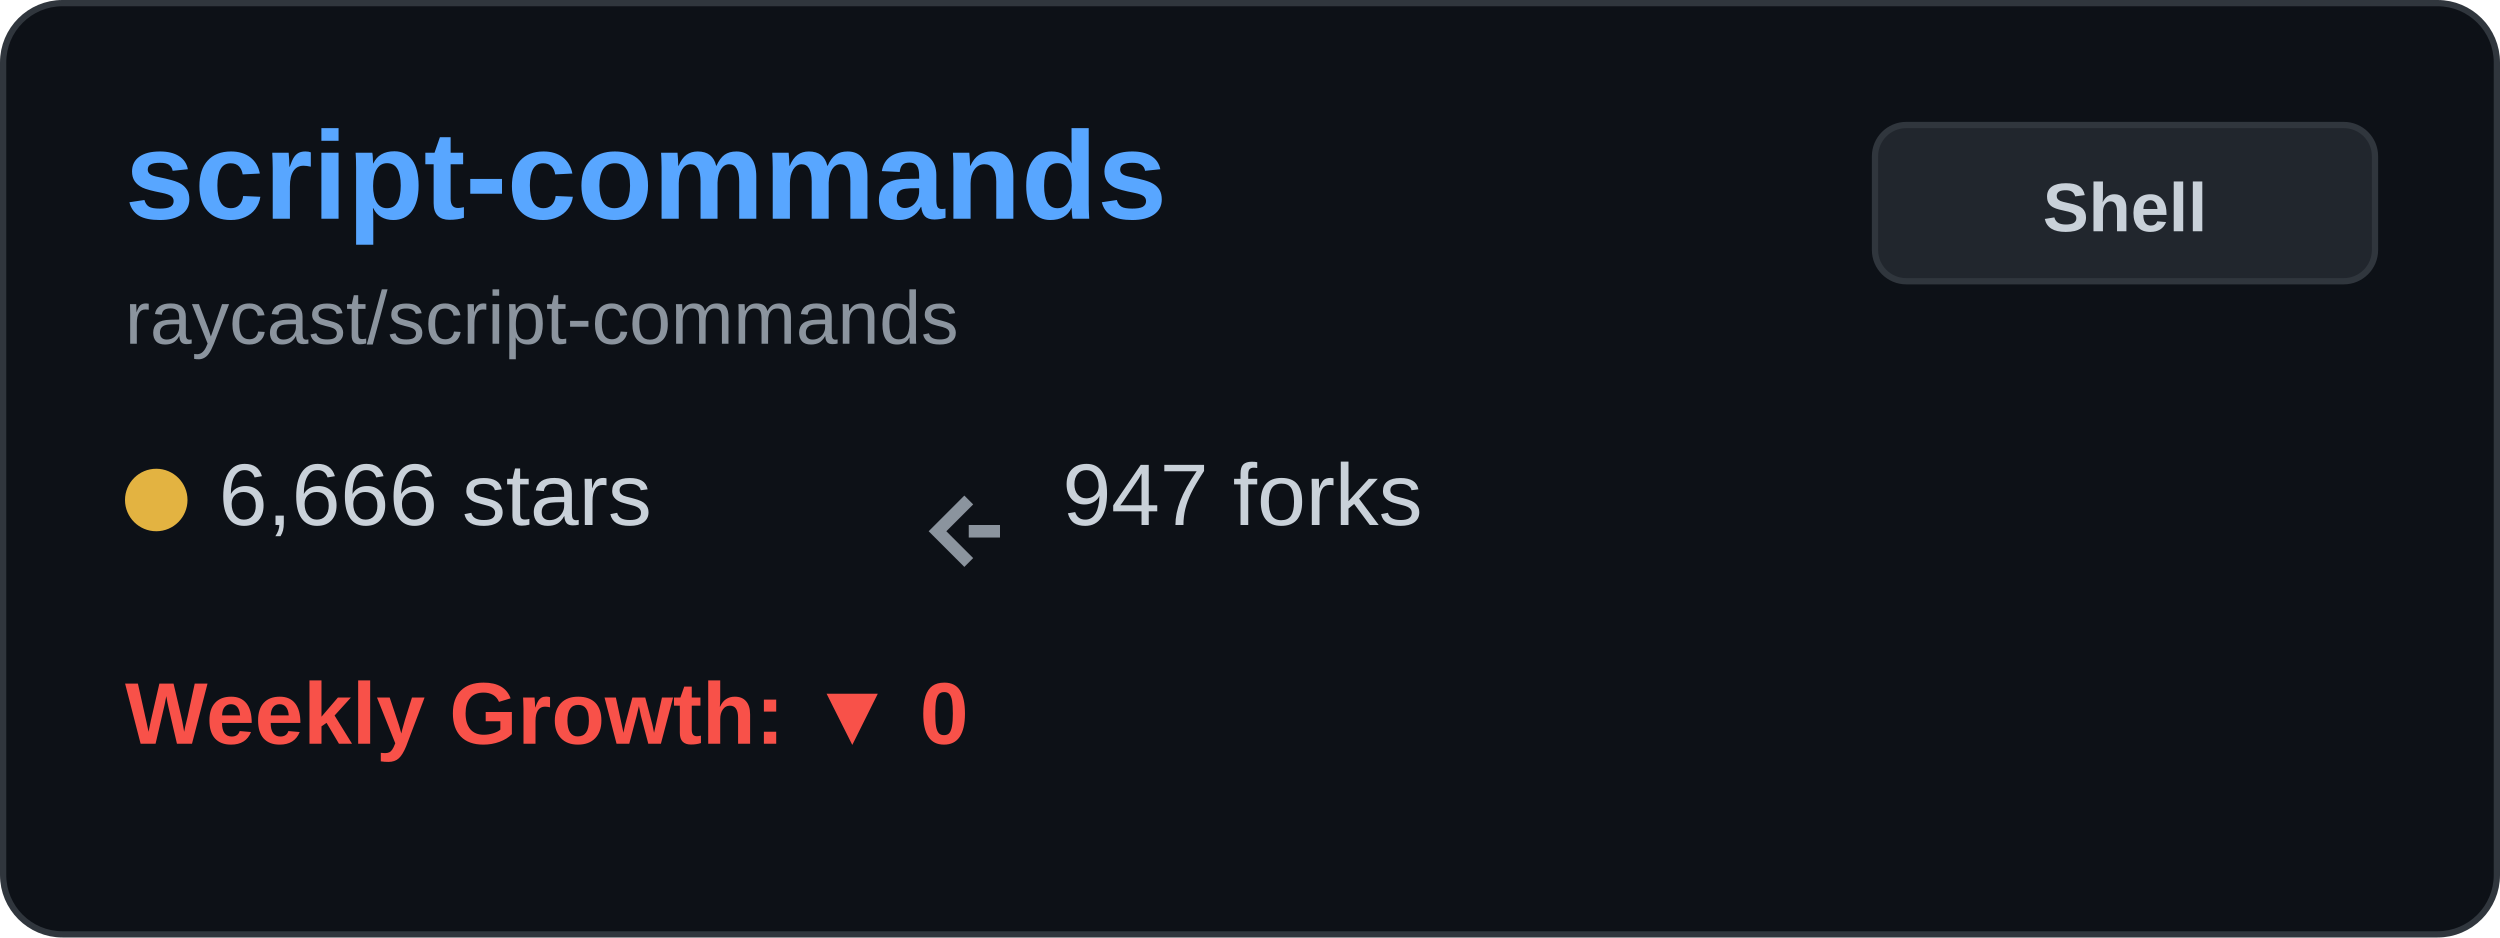
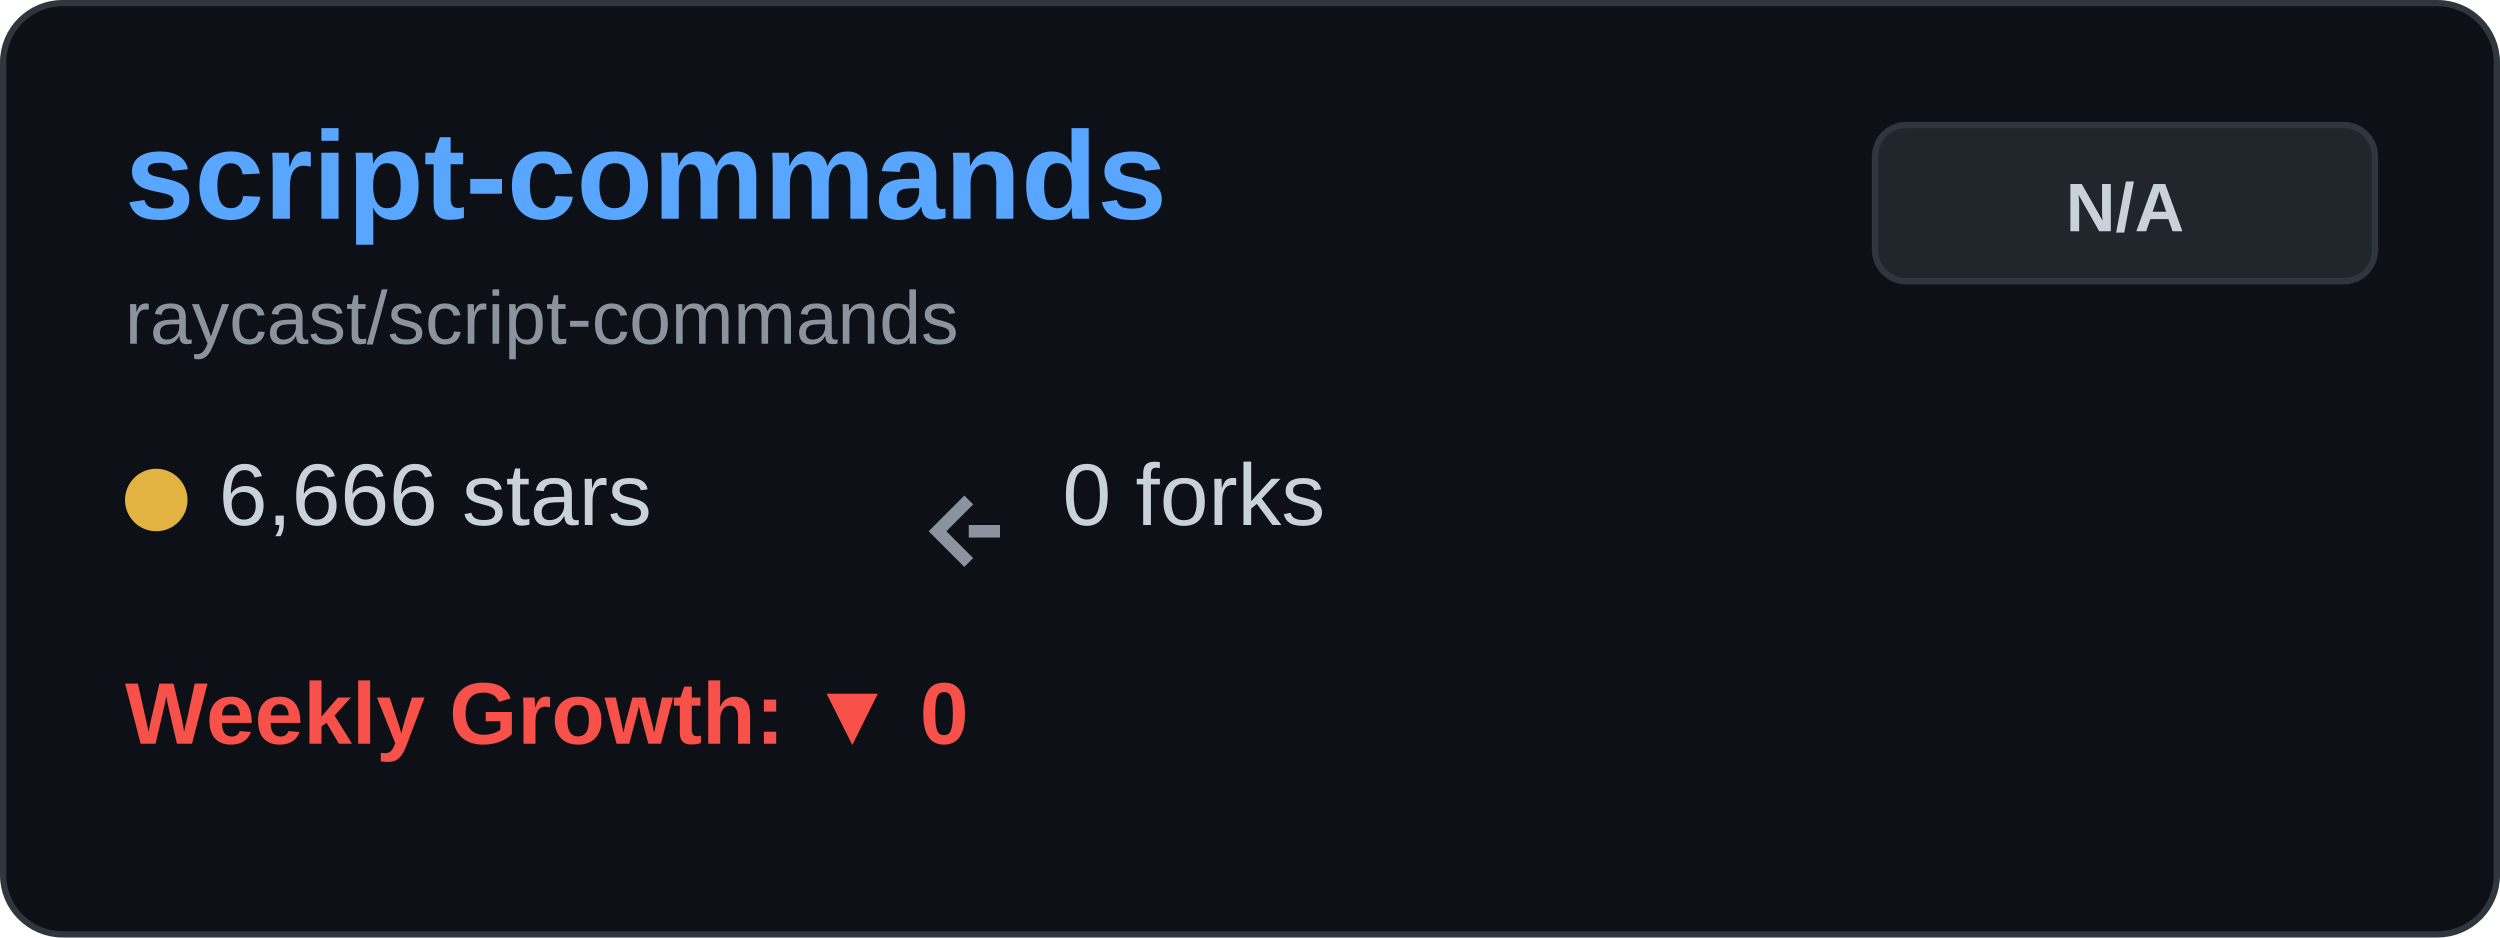
<svg xmlns="http://www.w3.org/2000/svg" width="400" height="150" viewBox="0 0 400 150" fill="none">
  <rect x="0.5" y="0.5" width="399" height="149" rx="9.5" fill="#0d1117" stroke="#30363d" />
  <text x="20" y="35" font-family="Arial, sans-serif" font-size="20" font-weight="bold" fill="#58a6ff">script-commands</text>
  <text x="20" y="55" font-family="Arial, sans-serif" font-size="12" fill="#8b949e">raycast/script-commands</text>
  <g transform="translate(20, 80)">
    <circle cx="5" cy="0" r="5" fill="#e3b341" />
    <text x="15" y="4" font-family="Arial, sans-serif" font-size="14" fill="#c9d1d9">6,666 stars</text>
  </g>
  <g transform="translate(150, 80)">
    <path d="M5 0 L0 5 L5 10 M5 5 L10 5" stroke="#8b949e" stroke-width="2" fill="none" />
-     <text x="20" y="4" font-family="Arial, sans-serif" font-size="14" fill="#c9d1d9">947 forks</text>
+     <text x="20" y="4" font-family="Arial, sans-serif" font-size="14" fill="#c9d1d9">0 forks</text>
  </g>
  <g transform="translate(20, 115)">
    <text x="0" y="4" font-family="Arial, sans-serif" font-size="14" font-weight="bold" fill="#f85149">Weekly Growth: ▼ 0</text>
  </g>
  <rect x="300" y="20" width="80" height="25" rx="5" fill="#21262d" stroke="#30363d" />
-   <text x="340" y="37" font-family="Arial, sans-serif" font-size="11" font-weight="bold" fill="#c9d1d9" text-anchor="middle">Shell</text>
+   <text x="340" y="37" font-family="Arial, sans-serif" font-size="11" font-weight="bold" fill="#c9d1d9" text-anchor="middle">N/A</text>
</svg>
